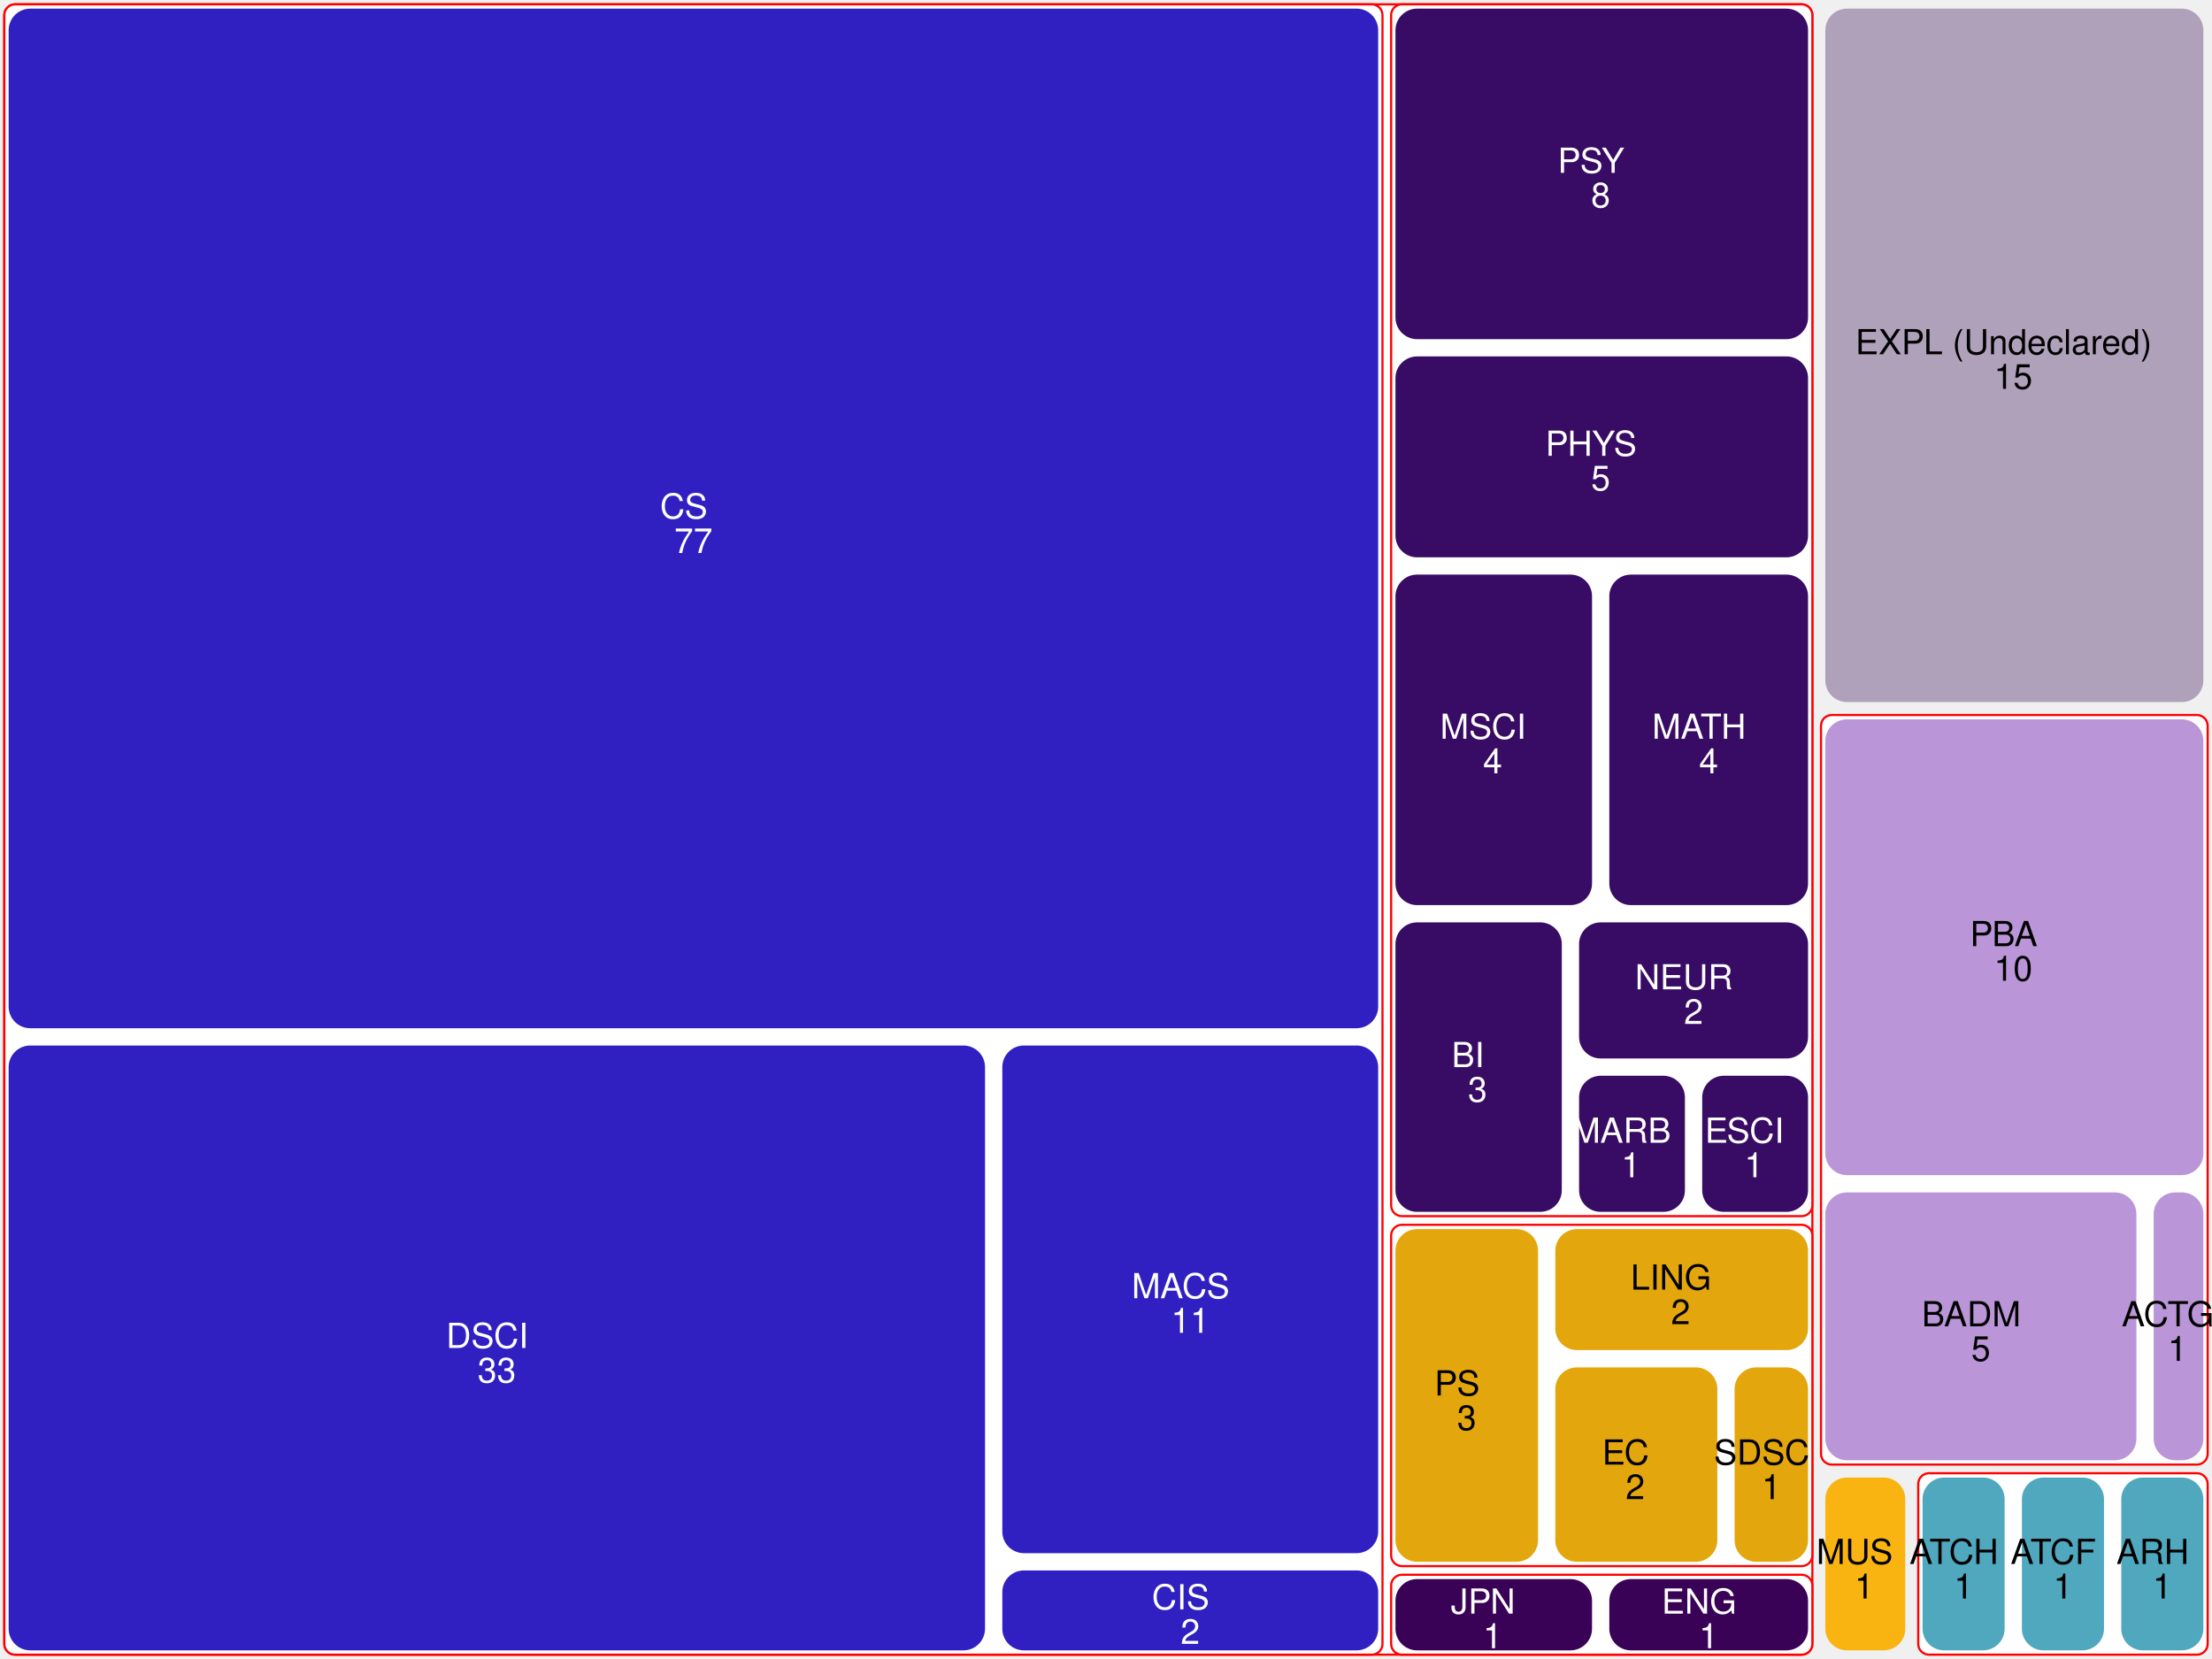
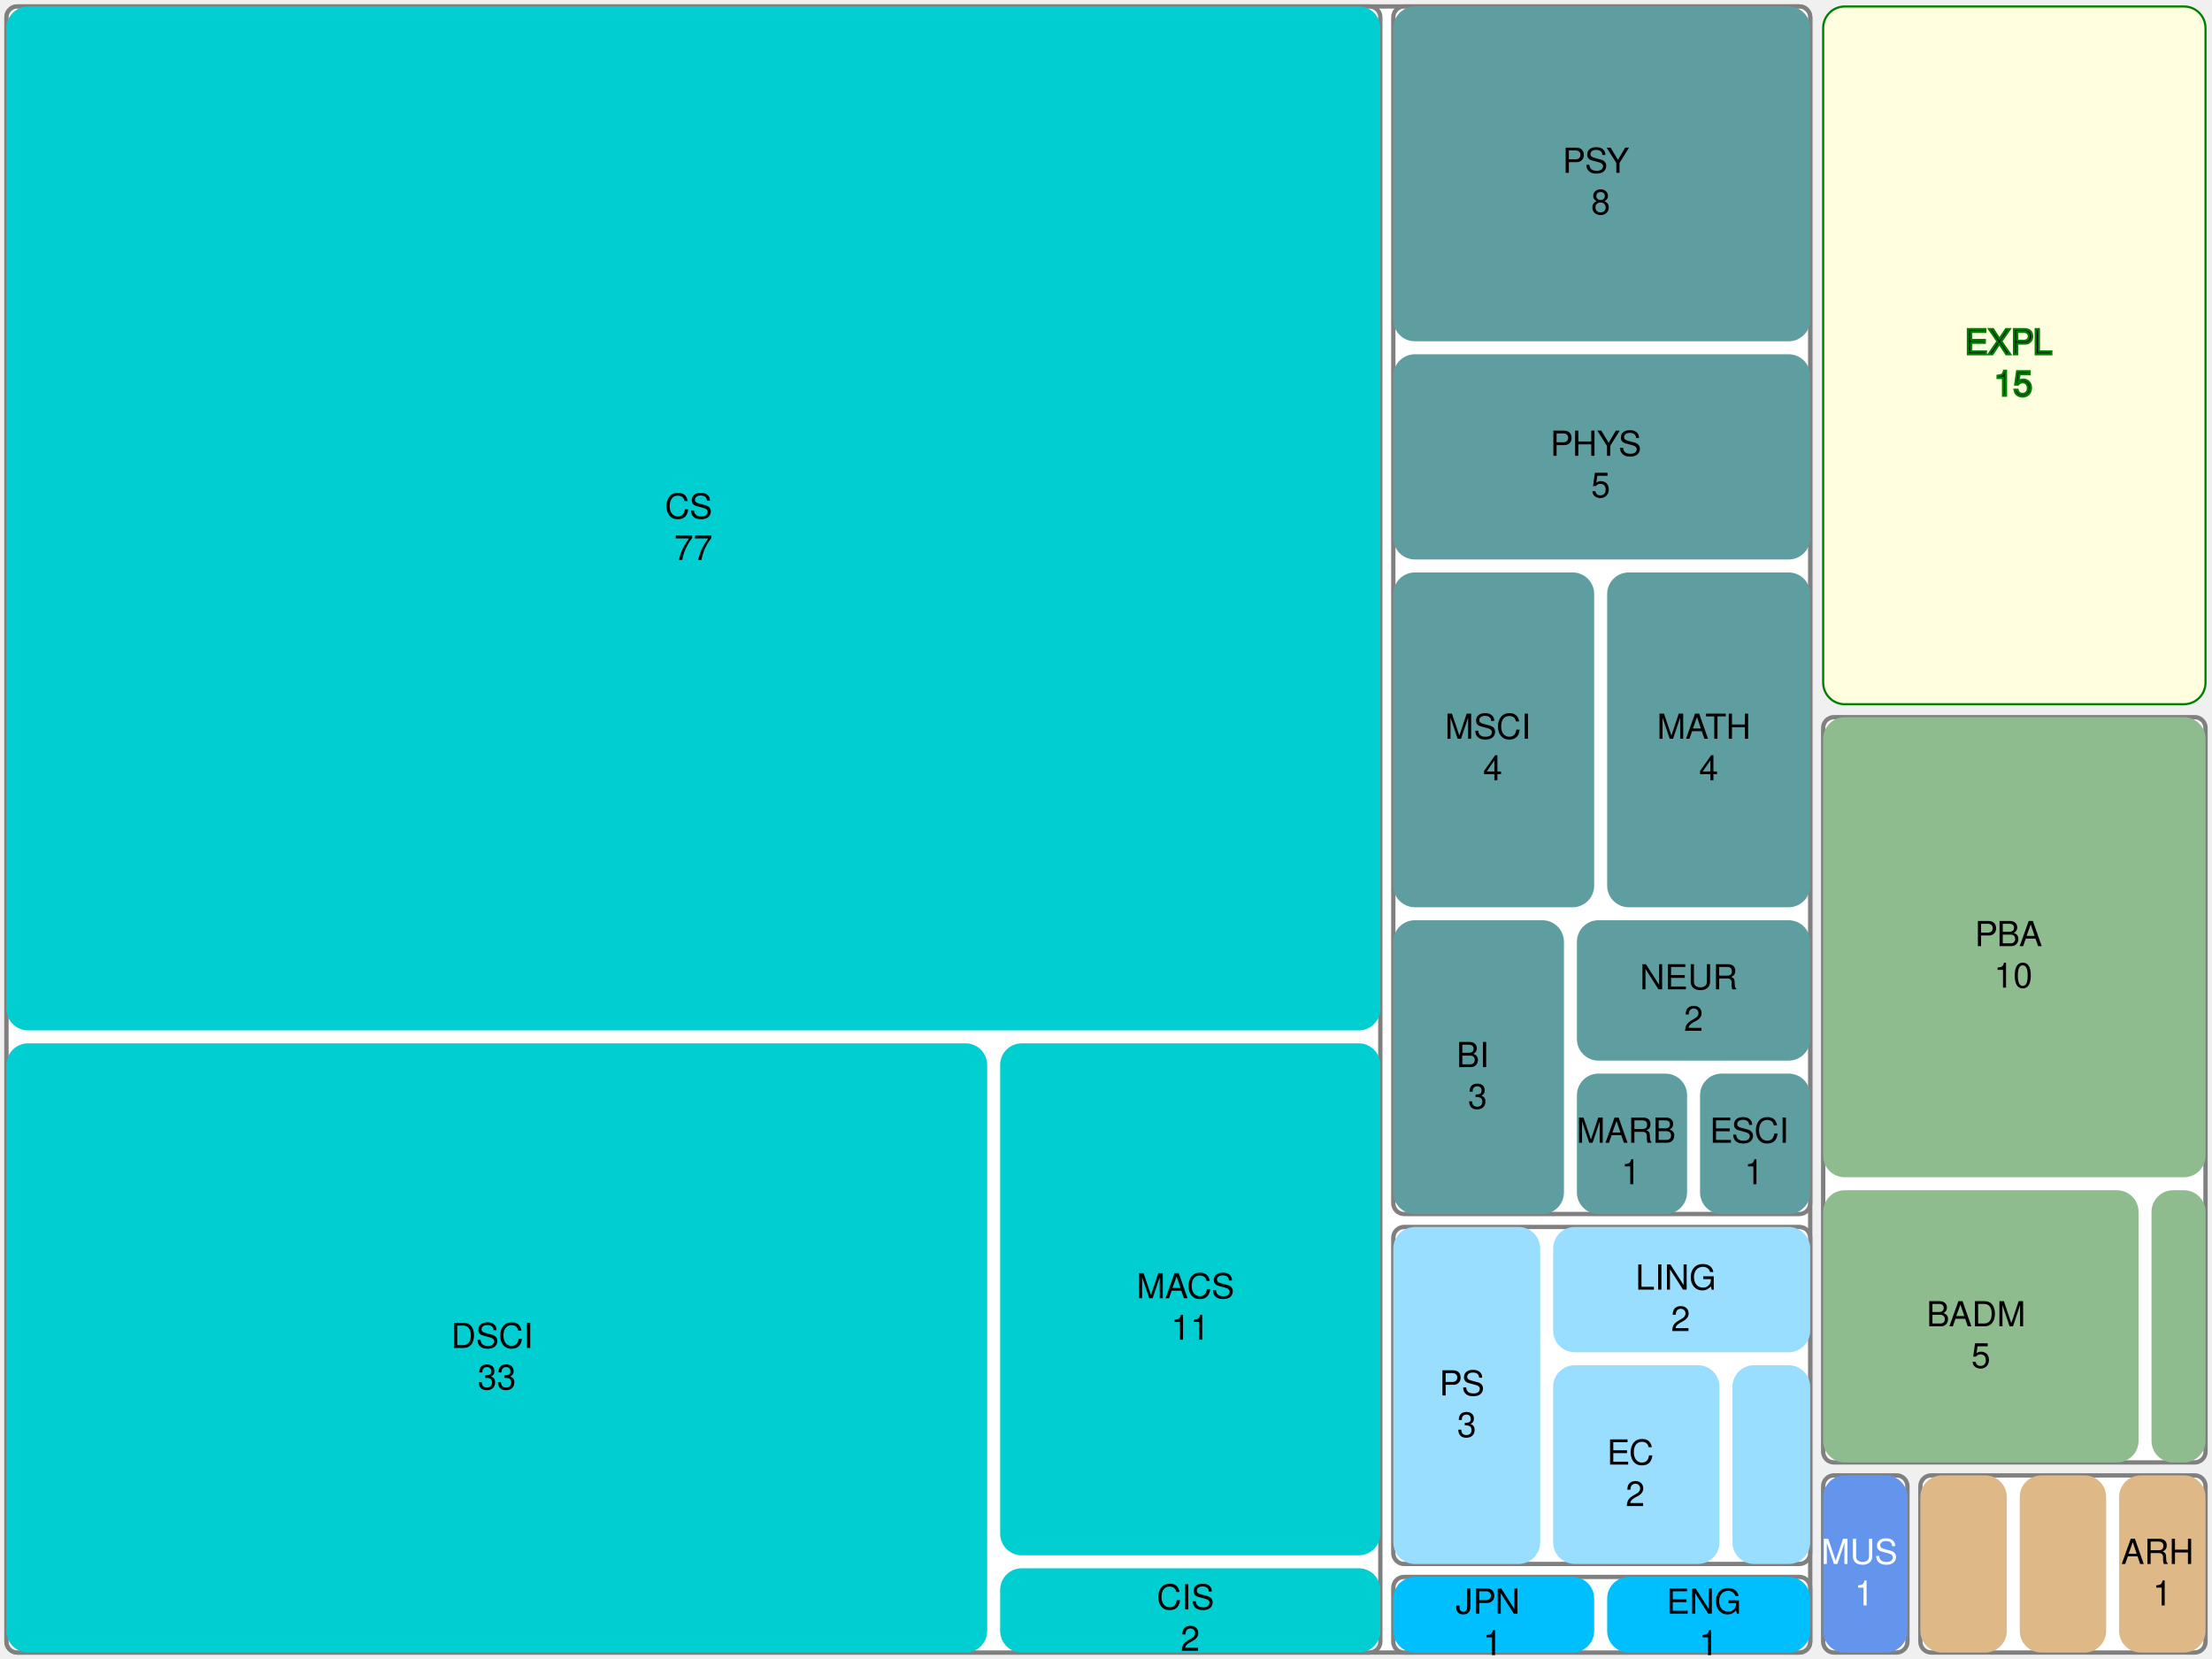
- <svg xmlns="http://www.w3.org/2000/svg" width="1024" height="768">
-         "
+ <svg xmlns="http://www.w3.org/2000/svg" width="1024" height="768">"
   <defs>
    <style>
-     text {  text-anchor: middle;  
+    .tile rect { fill: white;  stroke: grey; }
+    .tile_label {
+             text-anchor: middle;  
            font-family: Helvetica, Arial, sans-serif;
            font-size: 12pt;
            white-space: pre-wrap; 
    }
-     tspan { white-space: pre-wrap; }
-     .tile_label_white { fill: white;  white-space: pre-wrap; }
-     .tile_label_black { fill: black;   white-space: pre-wrap; }
-     .group_outline { stroke: red; fill: white; stroke-width: 1; }
-     .group_outline:hover { fill: red; }
+     .group_outline { stroke: grey; fill: white; stroke-width: 2; }
+     .group_outline:hover { stroke: red; fill: red; stroke-width: 20; }
+ .CAS { fill: aquamarine; }
+ 
+ .CAS text { fill: black; }
+ 
+ .SCDS { fill: darkturquoise; }
+ 
+ .SCDS text { fill: black; }
+ 
+ .Global { fill: deepskyblue; }
+ 
+ .Global text { fill: black; }
+ 
+ .NatSci { fill: cadetblue; }
+ 
+ .NatSci text { fill: black; }
+ 
+ .pre-med { fill: cornflowerblue; }
+ 
+ .pre-med text { fill: black; }
+ 
+ .SocSci { fill: #99ddff; }
+ 
+ .SocSci text { fill: black; }
+ 
+ .Business { fill: darkseagreen; }
+ 
+ .Business text { fill: black; }
+ 
+ .Design { fill: burlywood; }
+ 
+ .Design text { fill: black; }
+ 
+ .Ed { fill: darkkhaki; }
+ 
+ .Ed text { fill: black; }
+ 
+ .ChildBhvr { fill: khaki; }
+ 
+ .ChildBhvr text { fill: black; }
+ 
+ .SOJC { fill: beige; }
+ 
+ .SOJC text { fill: black; }
+ 
+ .SOMD { fill: cornflowerblue; }
+ 
+ .SOMD text { fill: white; }
+ 
+ .EXPL { fill: lightyellow; stroke: green;}
+ 
+ .EXPL text { fill: black; }
+ 
   </style>
  </defs>
-   <g class="group">
-     <rect x="2" y="2" width="837" height="764" rx="5" class="group_outline" />
-     <g class="group">
-       <rect x="2" y="2" width="638" height="764" rx="5" class="group_outline" />
-       <rect x="4" y="4" width="634" height="472" rx="10" fill="#3020c2" class="tile" />
-       <text x="321" y="240" class="tile_label_white">
-         <tspan>CS</tspan>
-         <br />
-         <tspan x="321" dy="1em">77</tspan>
-       </text>
-       <rect x="4" y="484" width="452" height="280" rx="10" fill="#3020c2" class="tile" />
-       <text x="230" y="624" class="tile_label_white">
-         <tspan>DSCI</tspan>
-         <br />
-         <tspan x="230" dy="1em">33</tspan>
-       </text>
-       <rect x="464" y="484" width="174" height="235" rx="10" fill="#3020c2" class="tile" />
-       <text x="551" y="601" class="tile_label_white">
-         <tspan>MACS</tspan>
-         <br />
-         <tspan x="551" dy="1em">11</tspan>
-       </text>
-       <rect x="464" y="727" width="174" height="37" rx="10" fill="#3020c2" class="tile" />
-       <text x="551" y="745" class="tile_label_white">
-         <tspan>CIS</tspan>
-         <br />
-         <tspan x="551" dy="1em">2</tspan>
-       </text>
-     </g>
-     <g class="group">
-       <rect x="644" y="2" width="195" height="561" rx="5" class="group_outline" />
-       <rect x="646" y="4" width="191" height="153" rx="10" fill="#380b64" class="tile" />
-       <text x="741" y="80" class="tile_label_white">
-         <tspan>PSY</tspan>
-         <br />
-         <tspan x="741" dy="1em">8</tspan>
-       </text>
-       <rect x="646" y="165" width="191" height="93" rx="10" fill="#380b64" class="tile" />
-       <text x="741" y="211" class="tile_label_white">
-         <tspan>PHYS</tspan>
-         <br />
-         <tspan x="741" dy="1em">5</tspan>
-       </text>
-       <rect x="646" y="266" width="91" height="153" rx="10" fill="#380b64" class="tile" />
-       <text x="691" y="342" class="tile_label_white">
-         <tspan>MSCI</tspan>
-         <br />
-         <tspan x="691" dy="1em">4</tspan>
-       </text>
-       <rect x="745" y="266" width="92" height="153" rx="10" fill="#380b64" class="tile" />
-       <text x="791" y="342" class="tile_label_white">
-         <tspan>MATH</tspan>
-         <br />
-         <tspan x="791" dy="1em">4</tspan>
-       </text>
-       <rect x="646" y="427" width="77" height="134" rx="10" fill="#380b64" class="tile" />
-       <text x="684" y="494" class="tile_label_white">
-         <tspan>BI</tspan>
-         <br />
-         <tspan x="684" dy="1em">3</tspan>
-       </text>
-       <rect x="731" y="427" width="106" height="63" rx="10" fill="#380b64" class="tile" />
-       <text x="784" y="458" class="tile_label_white">
-         <tspan>NEUR</tspan>
-         <br />
-         <tspan x="784" dy="1em">2</tspan>
-       </text>
-       <rect x="731" y="498" width="49" height="63" rx="10" fill="#380b64" class="tile" />
-       <text x="755" y="529" class="tile_label_white">
-         <tspan>MARB</tspan>
-         <br />
-         <tspan x="755" dy="1em">1</tspan>
-       </text>
-       <rect x="788" y="498" width="49" height="63" rx="10" fill="#380b64" class="tile" />
-       <text x="812" y="529" class="tile_label_white">
-         <tspan>ESCI</tspan>
-         <br />
-         <tspan x="812" dy="1em">1</tspan>
-       </text>
-     </g>
-     <g class="group">
-       <rect x="644" y="567" width="195" height="158" rx="5" class="group_outline" />
-       <rect x="646" y="569" width="66" height="154" rx="10" fill="#e4a60d" class="tile" />
-       <text x="679" y="646" class="tile_label_black">
-         <tspan>PS</tspan>
-         <br />
-         <tspan x="679" dy="1em">3</tspan>
-       </text>
-       <rect x="720" y="569" width="117" height="56" rx="10" fill="#e4a60d" class="tile" />
-       <text x="778" y="597" class="tile_label_black">
-         <tspan>LING</tspan>
-         <br />
-         <tspan x="778" dy="1em">2</tspan>
-       </text>
-       <rect x="720" y="633" width="75" height="90" rx="10" fill="#e4a60d" class="tile" />
-       <text x="757" y="678" class="tile_label_black">
-         <tspan>EC</tspan>
-         <br />
-         <tspan x="757" dy="1em">2</tspan>
-       </text>
-       <rect x="803" y="633" width="34" height="90" rx="10" fill="#e4a60d" class="tile" />
-       <text x="820" y="678" class="tile_label_black">
-         <tspan>SDSC</tspan>
-         <br />
-         <tspan x="820" dy="1em">1</tspan>
-       </text>
-     </g>
-     <g class="group">
-       <rect x="644" y="729" width="195" height="37" rx="5" class="group_outline" />
-       <rect x="646" y="731" width="91" height="33" rx="10" fill="#3a0257" class="tile" />
-       <text x="691" y="747" class="tile_label_white">
-         <tspan>JPN</tspan>
-         <br />
-         <tspan x="691" dy="1em">1</tspan>
-       </text>
-       <rect x="745" y="731" width="92" height="33" rx="10" fill="#3a0257" class="tile" />
-       <text x="791" y="747" class="tile_label_white">
-         <tspan>ENG</tspan>
-         <br />
-         <tspan x="791" dy="1em">1</tspan>
-       </text>
-     </g>
-   </g>
-   <rect x="845" y="4" width="175" height="321" rx="10" fill="#b0a1ba" class="tile" />
-   <text x="932" y="164" class="tile_label_black">
-     <tspan>EXPL (Undeclared)</tspan>
-     <br />
-     <tspan x="932" dy="1em">15</tspan>
-   </text>
-   <g class="group">
-     <rect x="843" y="331" width="179" height="347" rx="5" class="group_outline" />
-     <rect x="845" y="333" width="175" height="211" rx="10" fill="#ba95d7" class="tile" />
-     <text x="932" y="438" class="tile_label_black">
-       <tspan>PBA</tspan>
-       <br />
-       <tspan x="932" dy="1em">10</tspan>
+   <g class="group cas">
+     <rect x="3" y="3" width="835" height="762" rx="5" class="group_outline" />
+     <g class="group SCDS">
+       <rect x="3" y="3" width="636" height="762" rx="5" class="group_outline" />
+       <g class="CS">
+         <rect x="3" y="3" width="636" height="474" rx="10" class="tile CS" />
+         <text x="321" y="240" class="tile_label CS">
+           <tspan>CS</tspan>
+           <tspan x="321" dy="1.2em">77</tspan>
+         </text>
+       </g>
+       <g class="DSCI">
+         <rect x="3" y="483" width="454" height="282" rx="10" class="tile DSCI" />
+         <text x="230" y="624" class="tile_label DSCI">
+           <tspan>DSCI</tspan>
+           <tspan x="230" dy="1.2em">33</tspan>
+         </text>
+       </g>
+       <g class="MACS">
+         <rect x="463" y="483" width="176" height="237" rx="10" class="tile MACS" />
+         <text x="551" y="601" class="tile_label MACS">
+           <tspan>MACS</tspan>
+           <tspan x="551" dy="1.2em">11</tspan>
+         </text>
+       </g>
+       <g class="CIS">
+         <rect x="463" y="726" width="176" height="39" rx="10" class="tile CIS" />
+         <text x="551" y="745" class="tile_label CIS">
+           <tspan>CIS</tspan>
+           <tspan x="551" dy="1.2em">2</tspan>
+         </text>
+       </g>
+     </g>
+     <g class="group NatSci">
+       <rect x="645" y="3" width="193" height="559" rx="5" class="group_outline" />
+       <g class="PSY">
+         <rect x="645" y="3" width="193" height="155" rx="10" class="tile PSY" />
+         <text x="741" y="80" class="tile_label PSY">
+           <tspan>PSY</tspan>
+           <tspan x="741" dy="1.2em">8</tspan>
+         </text>
+       </g>
+       <g class="PHYS">
+         <rect x="645" y="164" width="193" height="95" rx="10" class="tile PHYS" />
+         <text x="741" y="211" class="tile_label PHYS">
+           <tspan>PHYS</tspan>
+           <tspan x="741" dy="1.2em">5</tspan>
+         </text>
+       </g>
+       <g class="MSCI">
+         <rect x="645" y="265" width="93" height="155" rx="10" class="tile MSCI" />
+         <text x="691" y="342" class="tile_label MSCI">
+           <tspan>MSCI</tspan>
+           <tspan x="691" dy="1.2em">4</tspan>
+         </text>
+       </g>
+       <g class="MATH">
+         <rect x="744" y="265" width="94" height="155" rx="10" class="tile MATH" />
+         <text x="791" y="342" class="tile_label MATH">
+           <tspan>MATH</tspan>
+           <tspan x="791" dy="1.2em">4</tspan>
+         </text>
+       </g>
+       <g class="BI">
+         <rect x="645" y="426" width="79" height="136" rx="10" class="tile BI" />
+         <text x="684" y="494" class="tile_label BI">
+           <tspan>BI</tspan>
+           <tspan x="684" dy="1.2em">3</tspan>
+         </text>
+       </g>
+       <g class="NEUR">
+         <rect x="730" y="426" width="108" height="65" rx="10" class="tile NEUR" />
+         <text x="784" y="458" class="tile_label NEUR">
+           <tspan>NEUR</tspan>
+           <tspan x="784" dy="1.2em">2</tspan>
+         </text>
+       </g>
+       <g class="MARB">
+         <rect x="730" y="497" width="51" height="65" rx="10" class="tile MARB" />
+         <text x="755" y="529" class="tile_label MARB">
+           <tspan>MARB</tspan>
+           <tspan x="755" dy="1.2em">1</tspan>
+         </text>
+       </g>
+       <g class="ESCI">
+         <rect x="787" y="497" width="51" height="65" rx="10" class="tile ESCI" />
+         <text x="812" y="529" class="tile_label ESCI">
+           <tspan>ESCI</tspan>
+           <tspan x="812" dy="1.2em">1</tspan>
+         </text>
+       </g>
+     </g>
+     <g class="group SocSci">
+       <rect x="645" y="568" width="193" height="156" rx="5" class="group_outline" />
+       <g class="PS">
+         <rect x="645" y="568" width="68" height="156" rx="10" class="tile PS" />
+         <text x="679" y="646" class="tile_label PS">
+           <tspan>PS</tspan>
+           <tspan x="679" dy="1.2em">3</tspan>
+         </text>
+       </g>
+       <g class="LING">
+         <rect x="719" y="568" width="119" height="58" rx="10" class="tile LING" />
+         <text x="778" y="597" class="tile_label LING">
+           <tspan>LING</tspan>
+           <tspan x="778" dy="1.2em">2</tspan>
+         </text>
+       </g>
+       <g class="EC">
+         <rect x="719" y="632" width="77" height="92" rx="10" class="tile EC" />
+         <text x="757" y="678" class="tile_label EC">
+           <tspan>EC</tspan>
+           <tspan x="757" dy="1.2em">2</tspan>
+         </text>
+       </g>
+       <g class="SDSC">
+         <rect x="802" y="632" width="36" height="92" rx="10" class="tile SDSC" />
+       </g>
+     </g>
+     <g class="group Global">
+       <rect x="645" y="730" width="193" height="35" rx="5" class="group_outline" />
+       <g class="JPN">
+         <rect x="645" y="730" width="93" height="35" rx="10" class="tile JPN" />
+         <text x="691" y="747" class="tile_label JPN">
+           <tspan>JPN</tspan>
+           <tspan x="691" dy="1.2em">1</tspan>
+         </text>
+       </g>
+       <g class="ENG">
+         <rect x="744" y="730" width="94" height="35" rx="10" class="tile ENG" />
+         <text x="791" y="747" class="tile_label ENG">
+           <tspan>ENG</tspan>
+           <tspan x="791" dy="1.2em">1</tspan>
+         </text>
+       </g>
+     </g>
+   </g>
+   <g class="EXPL">
+     <rect x="844" y="3" width="177" height="323" rx="10" class="tile EXPL" />
+     <text x="932" y="164" class="tile_label EXPL">
+       <tspan>EXPL</tspan>
+       <tspan x="932" dy="1.2em">15</tspan>
    </text>
-     <rect x="845" y="552" width="144" height="124" rx="10" fill="#ba95d7" class="tile" />
-     <text x="917" y="614" class="tile_label_black">
-       <tspan>BADM</tspan>
-       <br />
-       <tspan x="917" dy="1em">5</tspan>
-     </text>
-     <rect x="997" y="552" width="23" height="124" rx="10" fill="#ba95d7" class="tile" />
-     <text x="1008" y="614" class="tile_label_black">
-       <tspan>ACTG</tspan>
-       <br />
-       <tspan x="1008" dy="1em">1</tspan>
-     </text>
-   </g>
-   <rect x="845" y="684" width="37" height="80" rx="10" fill="#f9b412" class="tile" />
-   <text x="863" y="724" class="tile_label_black">
-     <tspan>MUS</tspan>
-     <br />
-     <tspan x="863" dy="1em">1</tspan>
-   </text>
-   <g class="group">
-     <rect x="888" y="682" width="134" height="84" rx="5" class="group_outline" />
-     <rect x="890" y="684" width="38" height="80" rx="10" fill="#50a8bf" class="tile" />
-     <text x="909" y="724" class="tile_label_black">
-       <tspan>ATCH</tspan>
-       <br />
-       <tspan x="909" dy="1em">1</tspan>
-     </text>
-     <rect x="936" y="684" width="38" height="80" rx="10" fill="#50a8bf" class="tile" />
-     <text x="955" y="724" class="tile_label_black">
-       <tspan>ATCF</tspan>
-       <br />
-       <tspan x="955" dy="1em">1</tspan>
-     </text>
-     <rect x="982" y="684" width="38" height="80" rx="10" fill="#50a8bf" class="tile" />
-     <text x="1001" y="724" class="tile_label_black">
-       <tspan>ARH</tspan>
-       <br />
-       <tspan x="1001" dy="1em">1</tspan>
-     </text>
+   </g>
+   <g class="group Business">
+     <rect x="844" y="332" width="177" height="345" rx="5" class="group_outline" />
+     <g class="PBA">
+       <rect x="844" y="332" width="177" height="213" rx="10" class="tile PBA" />
+       <text x="932" y="438" class="tile_label PBA">
+         <tspan>PBA</tspan>
+         <tspan x="932" dy="1.2em">10</tspan>
+       </text>
+     </g>
+     <g class="BADM">
+       <rect x="844" y="551" width="146" height="126" rx="10" class="tile BADM" />
+       <text x="917" y="614" class="tile_label BADM">
+         <tspan>BADM</tspan>
+         <tspan x="917" dy="1.2em">5</tspan>
+       </text>
+     </g>
+     <g class="ACTG">
+       <rect x="996" y="551" width="25" height="126" rx="10" class="tile ACTG" />
+     </g>
+   </g>
+   <g class="group SOMD">
+     <rect x="844" y="683" width="39" height="82" rx="5" class="group_outline" />
+     <g class="MUS">
+       <rect x="844" y="683" width="39" height="82" rx="10" class="tile MUS" />
+       <text x="863" y="724" class="tile_label MUS">
+         <tspan>MUS</tspan>
+         <tspan x="863" dy="1.2em">1</tspan>
+       </text>
+     </g>
+   </g>
+   <g class="group Design">
+     <rect x="889" y="683" width="132" height="82" rx="5" class="group_outline" />
+     <g class="ATCH">
+       <rect x="889" y="683" width="40" height="82" rx="10" class="tile ATCH" />
+     </g>
+     <g class="ATCF">
+       <rect x="935" y="683" width="40" height="82" rx="10" class="tile ATCF" />
+     </g>
+     <g class="ARH">
+       <rect x="981" y="683" width="40" height="82" rx="10" class="tile ARH" />
+       <text x="1001" y="724" class="tile_label ARH">
+         <tspan>ARH</tspan>
+         <tspan x="1001" dy="1.2em">1</tspan>
+       </text>
+     </g>
  </g>
</svg>
